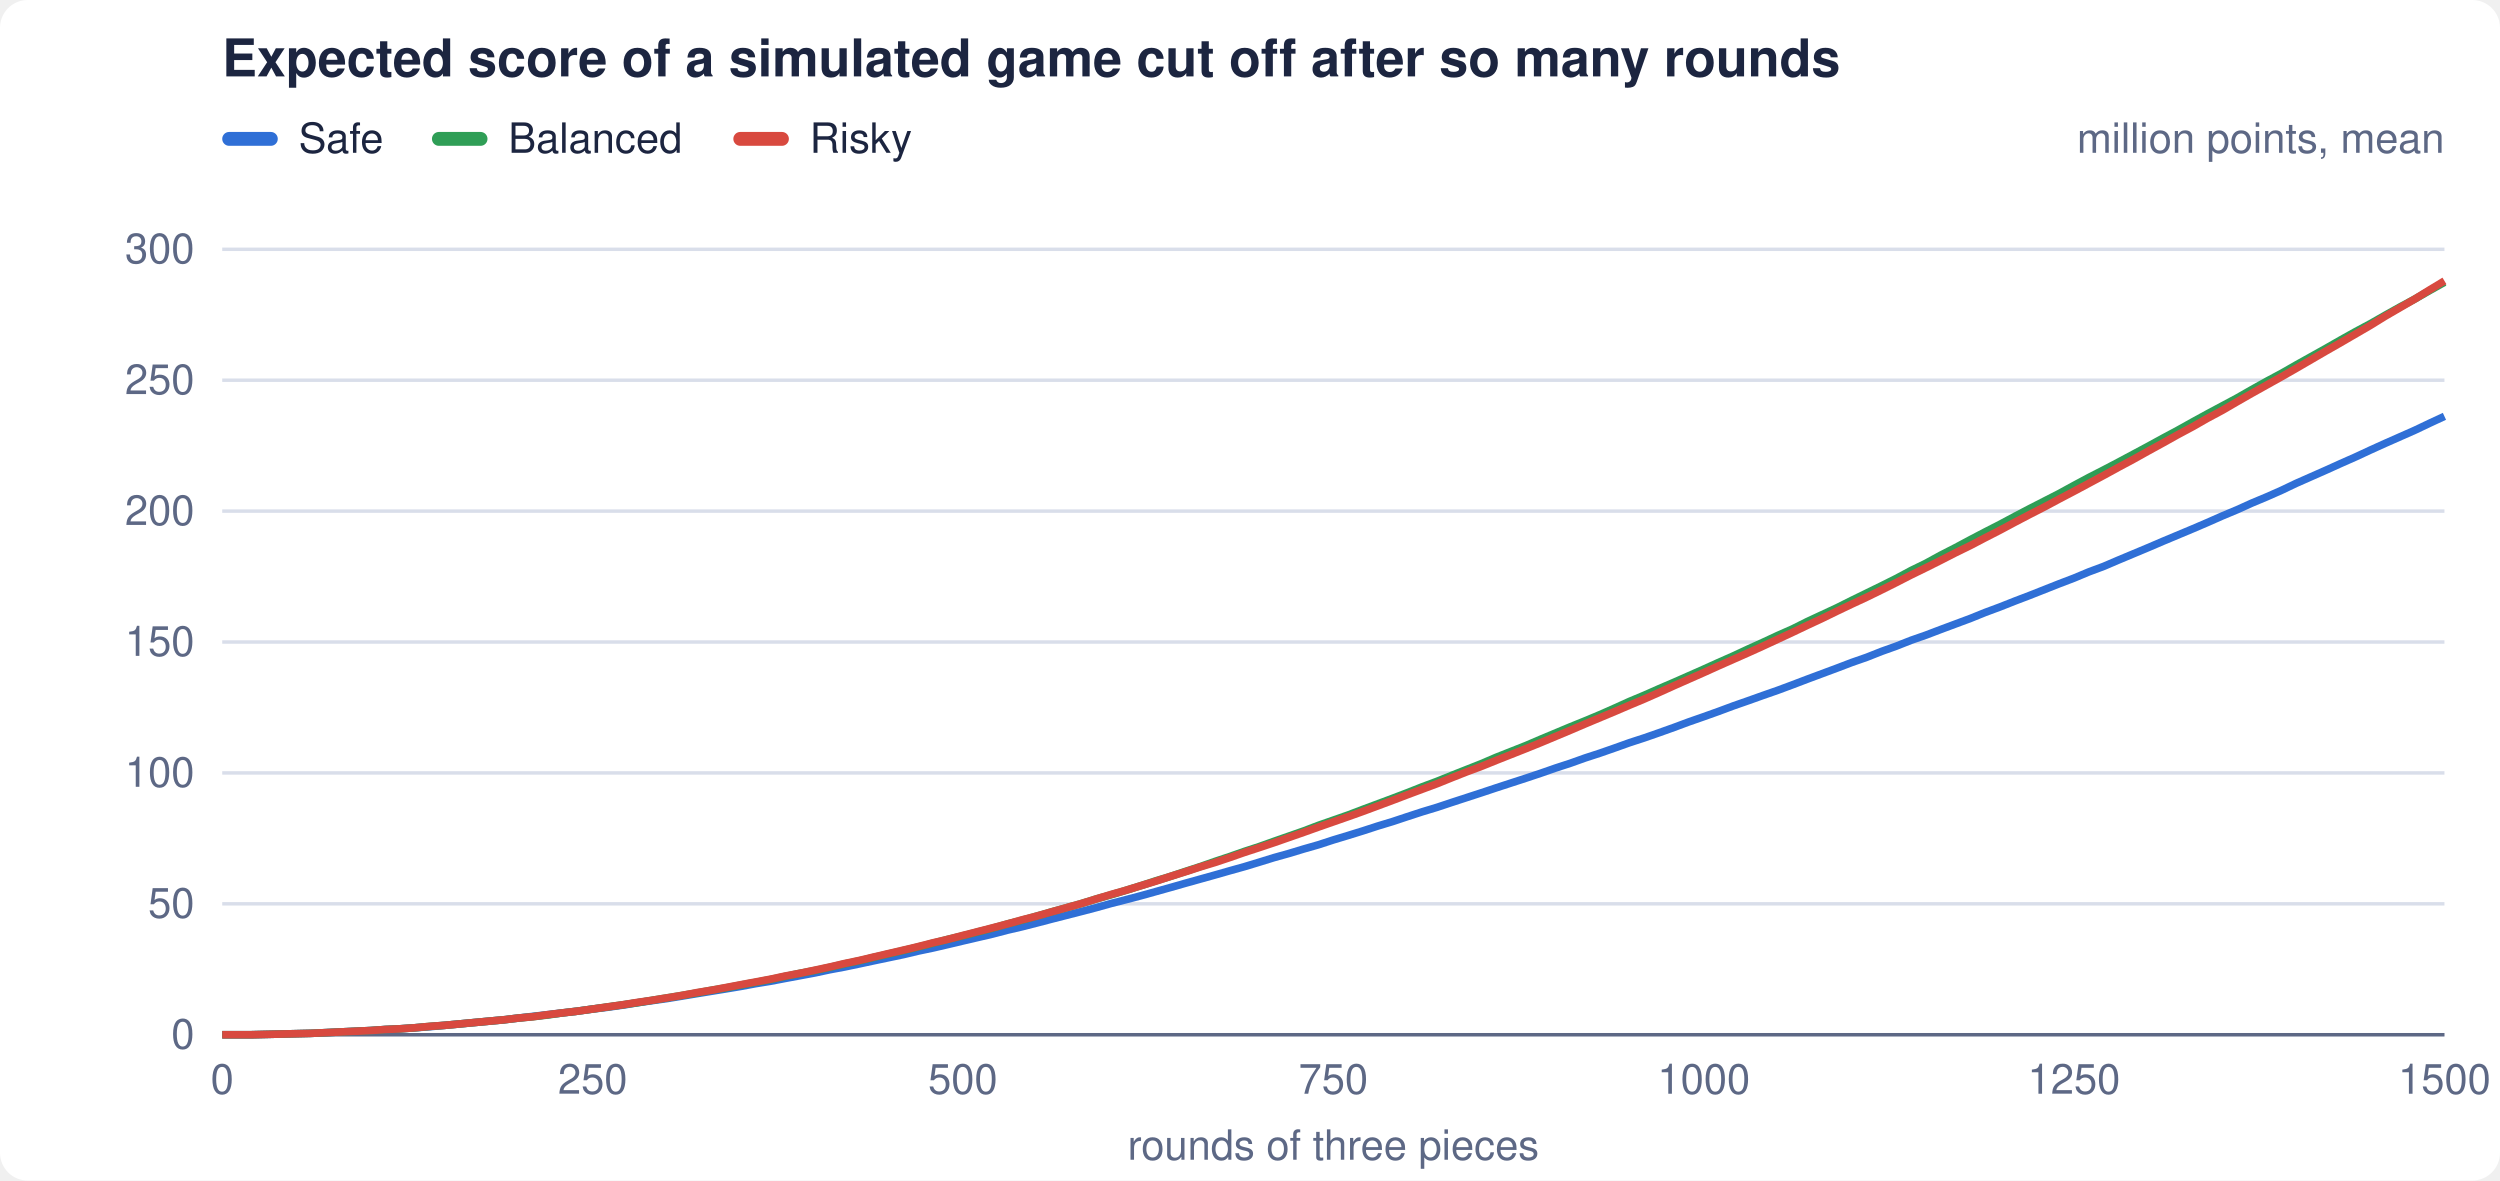
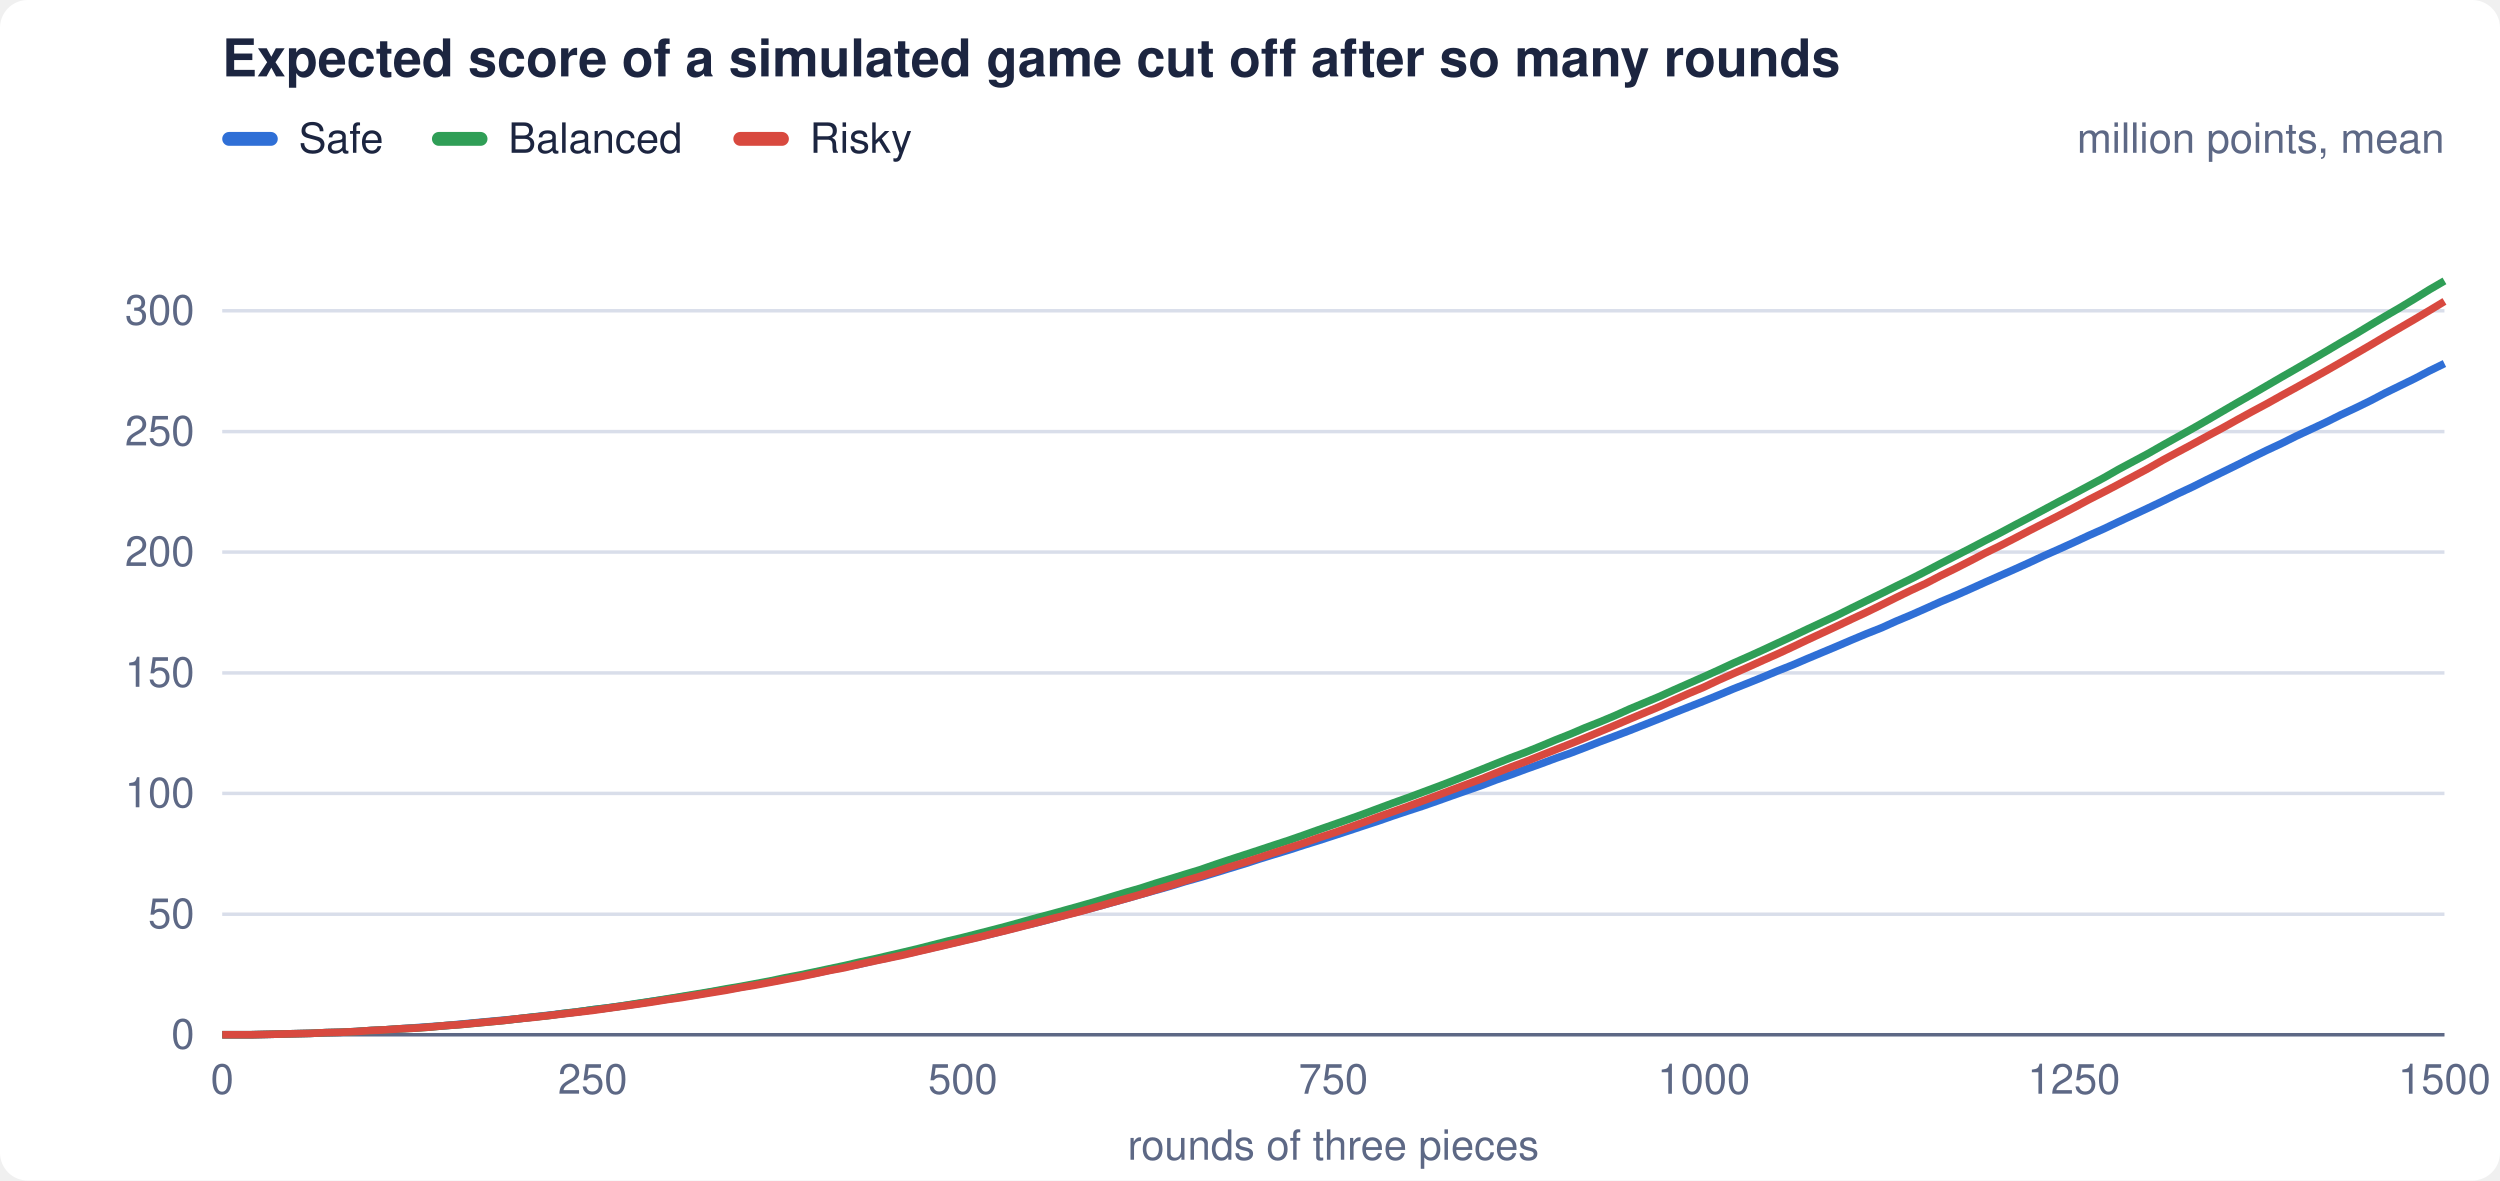
<svg xmlns="http://www.w3.org/2000/svg" viewBox="0 0 720 340" font-family="system-ui, 'Segoe UI', Helvetica, Arial, sans-serif">
  <rect width="720" height="340" rx="8" fill="#ffffff" />
  <text x="64" y="22" font-size="15" font-weight="600" fill="#1c2540">Expected score of a simulated game cut off after so many rounds</text>
  <line x1="64" x2="704" y1="298.0" y2="298.0" stroke="#d9deea" />
  <text x="56" y="302.0" text-anchor="end" font-size="12" fill="#5d6885">0</text>
-   <line x1="64" x2="704" y1="260.3" y2="260.3" stroke="#d9deea" />
-   <text x="56" y="264.3" text-anchor="end" font-size="12" fill="#5d6885">50</text>
-   <line x1="64" x2="704" y1="222.6" y2="222.6" stroke="#d9deea" />
-   <text x="56" y="226.6" text-anchor="end" font-size="12" fill="#5d6885">100</text>
-   <line x1="64" x2="704" y1="184.9" y2="184.9" stroke="#d9deea" />
-   <text x="56" y="188.9" text-anchor="end" font-size="12" fill="#5d6885">150</text>
-   <line x1="64" x2="704" y1="147.2" y2="147.2" stroke="#d9deea" />
-   <text x="56" y="151.2" text-anchor="end" font-size="12" fill="#5d6885">200</text>
-   <line x1="64" x2="704" y1="109.5" y2="109.5" stroke="#d9deea" />
-   <text x="56" y="113.5" text-anchor="end" font-size="12" fill="#5d6885">250</text>
-   <line x1="64" x2="704" y1="71.8" y2="71.8" stroke="#d9deea" />
-   <text x="56" y="75.8" text-anchor="end" font-size="12" fill="#5d6885">300</text>
+   <line x1="64" x2="704" y1="263.3" y2="263.3" stroke="#d9deea" />
+   <text x="56" y="267.3" text-anchor="end" font-size="12" fill="#5d6885">50</text>
+   <line x1="64" x2="704" y1="228.5" y2="228.5" stroke="#d9deea" />
+   <text x="56" y="232.5" text-anchor="end" font-size="12" fill="#5d6885">100</text>
+   <line x1="64" x2="704" y1="193.8" y2="193.8" stroke="#d9deea" />
+   <text x="56" y="197.8" text-anchor="end" font-size="12" fill="#5d6885">150</text>
+   <line x1="64" x2="704" y1="159.0" y2="159.0" stroke="#d9deea" />
+   <text x="56" y="163.0" text-anchor="end" font-size="12" fill="#5d6885">200</text>
+   <line x1="64" x2="704" y1="124.3" y2="124.3" stroke="#d9deea" />
+   <text x="56" y="128.3" text-anchor="end" font-size="12" fill="#5d6885">250</text>
+   <line x1="64" x2="704" y1="89.5" y2="89.5" stroke="#d9deea" />
+   <text x="56" y="93.5" text-anchor="end" font-size="12" fill="#5d6885">300</text>
  <text x="64.0" y="315" text-anchor="middle" font-size="12" fill="#5d6885">0</text>
  <text x="170.7" y="315" text-anchor="middle" font-size="12" fill="#5d6885">250</text>
  <text x="277.3" y="315" text-anchor="middle" font-size="12" fill="#5d6885">500</text>
  <text x="384.0" y="315" text-anchor="middle" font-size="12" fill="#5d6885">750</text>
  <text x="490.7" y="315" text-anchor="middle" font-size="12" fill="#5d6885">1000</text>
  <text x="597.3" y="315" text-anchor="middle" font-size="12" fill="#5d6885">1250</text>
  <text x="704.0" y="315" text-anchor="middle" font-size="12" fill="#5d6885">1500</text>
  <line x1="64" x2="704" y1="298" y2="298" stroke="#5d6885" />
  <text x="384.0" y="334" text-anchor="middle" font-size="12" fill="#5d6885">rounds of three pieces</text>
  <text x="704" y="44" text-anchor="end" font-size="12" fill="#5d6885">million points, mean</text>
-   <polyline points="64.0,298.0 68.3,298.0 72.5,298.0 76.8,297.9 81.1,297.8 85.3,297.7 89.6,297.6 93.9,297.4 98.1,297.2 102.4,297.0 106.7,296.8 110.9,296.5 115.2,296.3 119.5,296.0 123.7,295.7 128.0,295.3 132.3,294.9 136.5,294.5 140.8,294.1 145.1,293.7 149.3,293.2 153.6,292.7 157.9,292.2 162.1,291.7 166.4,291.2 170.7,290.6 174.9,290.1 179.2,289.5 183.5,288.8 187.7,288.2 192.0,287.6 196.3,286.9 200.5,286.2 204.8,285.5 209.1,284.8 213.3,284.1 217.6,283.3 221.9,282.6 226.1,281.8 230.4,281.0 234.7,280.2 238.9,279.3 243.2,278.5 247.5,277.6 251.7,276.7 256.0,275.8 260.3,274.9 264.5,273.9 268.8,273.0 273.1,272.0 277.3,271.0 281.6,270.0 285.9,269.0 290.1,267.9 294.4,266.9 298.7,265.8 302.9,264.7 307.2,263.6 311.5,262.5 315.7,261.4 320.0,260.2 324.3,259.1 328.5,258.0 332.8,256.8 337.1,255.6 341.3,254.4 345.6,253.2 349.9,252.0 354.1,250.8 358.4,249.6 362.7,248.3 366.9,247.0 371.2,245.8 375.5,244.5 379.7,243.3 384.0,241.9 388.3,240.6 392.5,239.3 396.8,237.9 401.1,236.6 405.3,235.2 409.6,233.8 413.9,232.5 418.1,231.1 422.4,229.7 426.7,228.3 430.9,226.9 435.2,225.5 439.5,224.1 443.7,222.7 448.0,221.2 452.3,219.8 456.5,218.3 460.8,216.9 465.1,215.4 469.3,213.9 473.6,212.5 477.9,211.0 482.1,209.5 486.4,207.9 490.7,206.4 494.9,204.9 499.2,203.3 503.5,201.8 507.7,200.3 512.0,198.8 516.3,197.2 520.5,195.6 524.8,194.0 529.1,192.4 533.3,190.8 537.6,189.3 541.9,187.6 546.1,186.1 550.4,184.4 554.7,182.9 558.9,181.3 563.2,179.7 567.5,178.1 571.7,176.4 576.0,174.8 580.3,173.1 584.5,171.5 588.8,169.8 593.1,168.1 597.3,166.5 601.6,164.7 605.9,163.1 610.1,161.3 614.4,159.5 618.7,157.7 622.9,155.9 627.2,154.1 631.5,152.3 635.7,150.5 640.0,148.6 644.3,146.8 648.5,144.9 652.8,143.1 657.1,141.2 661.3,139.2 665.6,137.3 669.9,135.4 674.1,133.5 678.4,131.6 682.7,129.6 686.9,127.7 691.2,125.8 695.5,123.9 699.7,121.9 704.0,119.9" fill="none" stroke="#2f6fd6" stroke-width="2.2" stroke-linejoin="round" />
+   <polyline points="64.0,298.0 68.3,298.0 72.5,298.0 76.8,297.9 81.1,297.8 85.3,297.7 89.6,297.6 93.9,297.4 98.1,297.3 102.4,297.1 106.7,296.8 110.9,296.6 115.2,296.3 119.5,296.0 123.7,295.7 128.0,295.4 132.3,295.0 136.5,294.6 140.8,294.2 145.1,293.8 149.3,293.4 153.6,292.9 157.9,292.4 162.1,291.9 166.4,291.4 170.7,290.8 174.9,290.3 179.2,289.7 183.5,289.1 187.7,288.4 192.0,287.8 196.3,287.1 200.5,286.5 204.8,285.7 209.1,285.0 213.3,284.3 217.6,283.5 221.9,282.7 226.1,281.9 230.4,281.1 234.7,280.3 238.9,279.4 243.2,278.5 247.5,277.7 251.7,276.7 256.0,275.8 260.3,274.8 264.5,273.9 268.8,272.9 273.1,271.9 277.3,270.9 281.6,269.9 285.9,268.9 290.1,267.8 294.4,266.7 298.7,265.7 302.9,264.6 307.2,263.4 311.5,262.3 315.7,261.2 320.0,260.0 324.3,258.8 328.5,257.6 332.8,256.4 337.1,255.2 341.3,253.9 345.6,252.7 349.9,251.4 354.1,250.1 358.4,248.8 362.7,247.4 366.9,246.1 371.2,244.8 375.5,243.4 379.7,242.1 384.0,240.7 388.3,239.3 392.5,237.9 396.8,236.5 401.1,235.0 405.3,233.6 409.6,232.2 413.9,230.7 418.1,229.2 422.4,227.7 426.7,226.2 430.9,224.6 435.2,223.1 439.5,221.5 443.7,220.0 448.0,218.4 452.3,216.9 456.5,215.3 460.8,213.6 465.1,212.0 469.3,210.4 473.6,208.7 477.9,207.0 482.1,205.3 486.4,203.6 490.7,201.9 494.9,200.2 499.2,198.4 503.5,196.7 507.7,195.0 512.0,193.2 516.3,191.5 520.5,189.7 524.8,187.9 529.1,186.1 533.3,184.3 537.6,182.5 541.9,180.8 546.1,178.9 550.4,177.1 554.7,175.2 558.9,173.3 563.2,171.5 567.5,169.6 571.7,167.7 576.0,165.8 580.3,163.9 584.5,162.0 588.8,160.0 593.1,158.1 597.3,156.2 601.6,154.2 605.9,152.3 610.1,150.3 614.4,148.3 618.7,146.3 622.9,144.3 627.2,142.2 631.5,140.2 635.7,138.1 640.0,136.0 644.3,133.9 648.5,131.8 652.8,129.7 657.1,127.7 661.3,125.6 665.6,123.6 669.9,121.6 674.1,119.5 678.4,117.5 682.7,115.4 686.9,113.2 691.2,111.1 695.5,109.0 699.7,106.8 704.0,104.7" fill="none" stroke="#2f6fd6" stroke-width="2.2" stroke-linejoin="round" />
  <rect x="64" y="38" width="16" height="4" rx="2" fill="#2f6fd6" />
  <text x="86" y="44" font-size="12" fill="#1c2540">Safe</text>
-   <polyline points="64.0,298.0 68.3,298.0 72.5,298.0 76.8,297.9 81.1,297.8 85.3,297.7 89.6,297.6 93.9,297.4 98.1,297.2 102.4,297.0 106.7,296.8 110.9,296.5 115.2,296.3 119.5,296.0 123.7,295.6 128.0,295.3 132.3,294.9 136.5,294.5 140.8,294.1 145.1,293.7 149.3,293.2 153.6,292.8 157.9,292.3 162.1,291.7 166.4,291.2 170.7,290.6 174.9,290.0 179.2,289.4 183.5,288.8 187.7,288.1 192.0,287.4 196.3,286.7 200.5,286.0 204.8,285.2 209.1,284.5 213.3,283.7 217.6,282.9 221.9,282.1 226.1,281.2 230.4,280.3 234.7,279.5 238.9,278.6 243.2,277.6 247.5,276.7 251.7,275.7 256.0,274.7 260.3,273.7 264.5,272.7 268.8,271.6 273.1,270.5 277.3,269.5 281.6,268.4 285.9,267.3 290.1,266.1 294.4,265.0 298.7,263.8 302.9,262.6 307.2,261.4 311.5,260.2 315.7,258.9 320.0,257.7 324.3,256.4 328.5,255.1 332.8,253.7 337.1,252.4 341.3,251.0 345.6,249.6 349.9,248.1 354.1,246.7 358.4,245.2 362.7,243.8 366.9,242.3 371.2,240.8 375.5,239.3 379.7,237.7 384.0,236.2 388.3,234.7 392.5,233.1 396.8,231.5 401.1,229.9 405.3,228.3 409.6,226.6 413.9,225.0 418.1,223.3 422.4,221.6 426.7,219.9 430.9,218.1 435.2,216.4 439.5,214.7 443.7,212.9 448.0,211.1 452.3,209.3 456.5,207.6 460.8,205.8 465.1,203.9 469.3,202.0 473.6,200.2 477.9,198.3 482.1,196.5 486.4,194.6 490.7,192.7 494.9,190.8 499.2,188.9 503.5,186.9 507.7,185.0 512.0,183.0 516.3,181.1 520.5,179.0 524.8,177.0 529.1,175.0 533.3,172.9 537.6,170.8 541.9,168.7 546.1,166.6 550.4,164.3 554.7,162.2 558.9,159.9 563.2,157.7 567.5,155.4 571.7,153.2 576.0,151.0 580.3,148.7 584.5,146.5 588.8,144.3 593.1,142.1 597.3,139.8 601.6,137.5 605.9,135.3 610.1,133.1 614.4,130.8 618.7,128.5 622.9,126.2 627.2,123.9 631.5,121.5 635.7,119.2 640.0,116.9 644.3,114.6 648.5,112.2 652.8,109.8 657.1,107.5 661.3,105.1 665.6,102.7 669.9,100.3 674.1,97.9 678.4,95.5 682.7,93.2 686.9,90.8 691.2,88.4 695.5,86.1 699.7,83.7 704.0,81.3" fill="none" stroke="#2f9e56" stroke-width="2.2" stroke-linejoin="round" />
+   <polyline points="64.0,298.0 68.3,298.0 72.5,298.0 76.8,297.9 81.1,297.8 85.3,297.7 89.6,297.6 93.9,297.4 98.1,297.3 102.4,297.1 106.7,296.8 110.9,296.6 115.2,296.3 119.5,296.1 123.7,295.8 128.0,295.4 132.3,295.1 136.5,294.7 140.8,294.3 145.1,293.9 149.3,293.4 153.6,292.9 157.9,292.5 162.1,291.9 166.4,291.4 170.7,290.8 174.9,290.3 179.2,289.7 183.5,289.0 187.7,288.4 192.0,287.7 196.3,287.0 200.5,286.3 204.8,285.6 209.1,284.8 213.3,284.1 217.6,283.3 221.9,282.5 226.1,281.6 230.4,280.8 234.7,279.9 238.9,279.0 243.2,278.1 247.5,277.1 251.7,276.2 256.0,275.2 260.3,274.2 264.5,273.2 268.8,272.1 273.1,271.0 277.3,270.0 281.6,268.9 285.9,267.8 290.1,266.7 294.4,265.5 298.7,264.3 302.9,263.2 307.2,262.0 311.5,260.8 315.7,259.6 320.0,258.3 324.3,257.0 328.5,255.8 332.8,254.4 337.1,253.1 341.3,251.8 345.6,250.5 349.9,249.0 354.1,247.6 358.4,246.2 362.7,244.8 366.9,243.4 371.2,242.0 375.5,240.5 379.7,239.0 384.0,237.5 388.3,236.0 392.5,234.5 396.8,232.9 401.1,231.3 405.3,229.8 409.6,228.2 413.9,226.6 418.1,225.0 422.4,223.3 426.7,221.6 430.9,219.9 435.2,218.2 439.5,216.6 443.7,214.9 448.0,213.1 452.3,211.4 456.5,209.6 460.8,207.9 465.1,206.1 469.3,204.2 473.6,202.4 477.9,200.6 482.1,198.7 486.4,196.8 490.7,194.9 494.9,193.0 499.2,191.0 503.5,189.1 507.7,187.2 512.0,185.2 516.3,183.2 520.5,181.2 524.8,179.2 529.1,177.2 533.3,175.1 537.6,173.0 541.9,170.9 546.1,168.8 550.4,166.7 554.7,164.5 558.9,162.3 563.2,160.1 567.5,157.9 571.7,155.7 576.0,153.5 580.3,151.2 584.5,149.0 588.8,146.7 593.1,144.4 597.3,142.2 601.6,139.9 605.9,137.6 610.1,135.2 614.4,132.9 618.7,130.6 622.9,128.2 627.2,125.8 631.5,123.4 635.7,121.0 640.0,118.5 644.3,116.0 648.5,113.6 652.8,111.1 657.1,108.6 661.3,106.2 665.6,103.7 669.9,101.2 674.1,98.7 678.4,96.2 682.7,93.6 686.9,91.1 691.2,88.6 695.5,86.0 699.7,83.4 704.0,80.9" fill="none" stroke="#2f9e56" stroke-width="2.2" stroke-linejoin="round" />
  <rect x="124.4" y="38" width="16" height="4" rx="2" fill="#2f9e56" />
  <text x="146.4" y="44" font-size="12" fill="#1c2540">Balanced</text>
-   <polyline points="64.0,298.0 68.3,298.0 72.5,298.0 76.8,297.9 81.1,297.8 85.3,297.7 89.6,297.6 93.9,297.4 98.1,297.2 102.4,297.0 106.7,296.8 110.9,296.5 115.2,296.3 119.5,296.0 123.7,295.6 128.0,295.3 132.3,294.9 136.5,294.5 140.8,294.1 145.1,293.7 149.3,293.2 153.6,292.8 157.9,292.2 162.1,291.7 166.4,291.2 170.7,290.6 174.9,290.0 179.2,289.4 183.5,288.7 187.7,288.1 192.0,287.4 196.3,286.7 200.5,285.9 204.8,285.2 209.1,284.4 213.3,283.6 217.6,282.8 221.9,282.0 226.1,281.1 230.4,280.3 234.7,279.4 238.9,278.5 243.2,277.5 247.5,276.6 251.7,275.6 256.0,274.6 260.3,273.6 264.5,272.6 268.8,271.5 273.1,270.5 277.3,269.4 281.6,268.3 285.9,267.2 290.1,266.1 294.4,264.9 298.7,263.8 302.9,262.6 307.2,261.4 311.5,260.2 315.7,258.9 320.0,257.6 324.3,256.4 328.5,255.1 332.8,253.8 337.1,252.4 341.3,251.1 345.6,249.7 349.9,248.4 354.1,247.0 358.4,245.5 362.7,244.1 366.9,242.7 371.2,241.2 375.5,239.7 379.7,238.2 384.0,236.7 388.3,235.2 392.5,233.7 396.8,232.1 401.1,230.5 405.3,228.9 409.6,227.3 413.9,225.7 418.1,224.0 422.4,222.3 426.7,220.7 430.9,219.0 435.2,217.3 439.5,215.6 443.7,213.9 448.0,212.1 452.3,210.3 456.5,208.5 460.8,206.7 465.1,204.9 469.3,203.1 473.6,201.3 477.9,199.4 482.1,197.5 486.4,195.6 490.7,193.7 494.9,191.8 499.2,189.9 503.5,188.0 507.7,186.1 512.0,184.1 516.3,182.1 520.5,180.1 524.8,178.1 529.1,176.0 533.3,174.0 537.6,172.0 541.9,169.9 546.1,167.8 550.4,165.6 554.7,163.5 558.9,161.4 563.2,159.2 567.5,157.1 571.7,154.9 576.0,152.7 580.3,150.4 584.5,148.2 588.8,146.0 593.1,143.7 597.3,141.5 601.6,139.2 605.9,136.9 610.1,134.6 614.4,132.3 618.7,129.9 622.9,127.6 627.2,125.2 631.5,122.9 635.7,120.5 640.0,118.2 644.3,115.7 648.5,113.3 652.8,110.9 657.1,108.5 661.3,106.1 665.6,103.6 669.9,101.1 674.1,98.7 678.4,96.2 682.7,93.7 686.9,91.1 691.2,88.6 695.5,86.1 699.7,83.5 704.0,80.9" fill="none" stroke="#d8493f" stroke-width="2.2" stroke-linejoin="round" />
+   <polyline points="64.0,298.0 68.3,298.0 72.5,298.0 76.8,297.9 81.1,297.8 85.3,297.7 89.6,297.6 93.9,297.4 98.1,297.3 102.4,297.1 106.7,296.8 110.9,296.6 115.2,296.3 119.5,296.1 123.7,295.8 128.0,295.4 132.3,295.1 136.5,294.7 140.8,294.3 145.1,293.9 149.3,293.4 153.6,293.0 157.9,292.5 162.1,292.0 166.4,291.5 170.7,291.0 174.9,290.4 179.2,289.8 183.5,289.2 187.7,288.6 192.0,287.9 196.3,287.3 200.5,286.6 204.8,285.9 209.1,285.2 213.3,284.4 217.6,283.7 221.9,282.9 226.1,282.1 230.4,281.3 234.7,280.4 238.9,279.5 243.2,278.7 247.5,277.7 251.7,276.8 256.0,275.9 260.3,275.0 264.5,274.0 268.8,273.0 273.1,272.0 277.3,271.0 281.6,270.0 285.9,268.9 290.1,267.9 294.4,266.8 298.7,265.7 302.9,264.6 307.2,263.5 311.5,262.4 315.7,261.2 320.0,260.0 324.3,258.8 328.5,257.6 332.8,256.3 337.1,255.0 341.3,253.7 345.6,252.4 349.9,251.1 354.1,249.7 358.4,248.4 362.7,247.0 366.9,245.6 371.2,244.2 375.5,242.8 379.7,241.3 384.0,239.9 388.3,238.4 392.5,236.9 396.8,235.3 401.1,233.8 405.3,232.3 409.6,230.7 413.9,229.1 418.1,227.5 422.4,225.9 426.7,224.3 430.9,222.6 435.2,220.9 439.5,219.3 443.7,217.6 448.0,215.9 452.3,214.2 456.5,212.5 460.8,210.7 465.1,208.9 469.3,207.1 473.6,205.3 477.9,203.5 482.1,201.6 486.4,199.7 490.7,197.9 494.9,195.9 499.2,194.0 503.5,192.1 507.7,190.2 512.0,188.3 516.3,186.3 520.5,184.3 524.8,182.3 529.1,180.3 533.3,178.3 537.6,176.3 541.9,174.2 546.1,172.1 550.4,170.0 554.7,168.0 558.9,165.8 563.2,163.7 567.5,161.5 571.7,159.3 576.0,157.2 580.3,155.0 584.5,152.8 588.8,150.6 593.1,148.4 597.3,146.2 601.6,143.9 605.9,141.7 610.1,139.5 614.4,137.2 618.7,134.9 622.9,132.5 627.2,130.2 631.5,127.9 635.7,125.6 640.0,123.3 644.3,120.9 648.5,118.6 652.8,116.3 657.1,113.9 661.3,111.6 665.6,109.2 669.9,106.8 674.1,104.4 678.4,101.9 682.7,99.4 686.9,96.9 691.2,94.4 695.5,91.9 699.7,89.4 704.0,86.8" fill="none" stroke="#d8493f" stroke-width="2.2" stroke-linejoin="round" />
  <rect x="211.2" y="38" width="16" height="4" rx="2" fill="#d8493f" />
  <text x="233.2" y="44" font-size="12" fill="#1c2540">Risky</text>
</svg>
